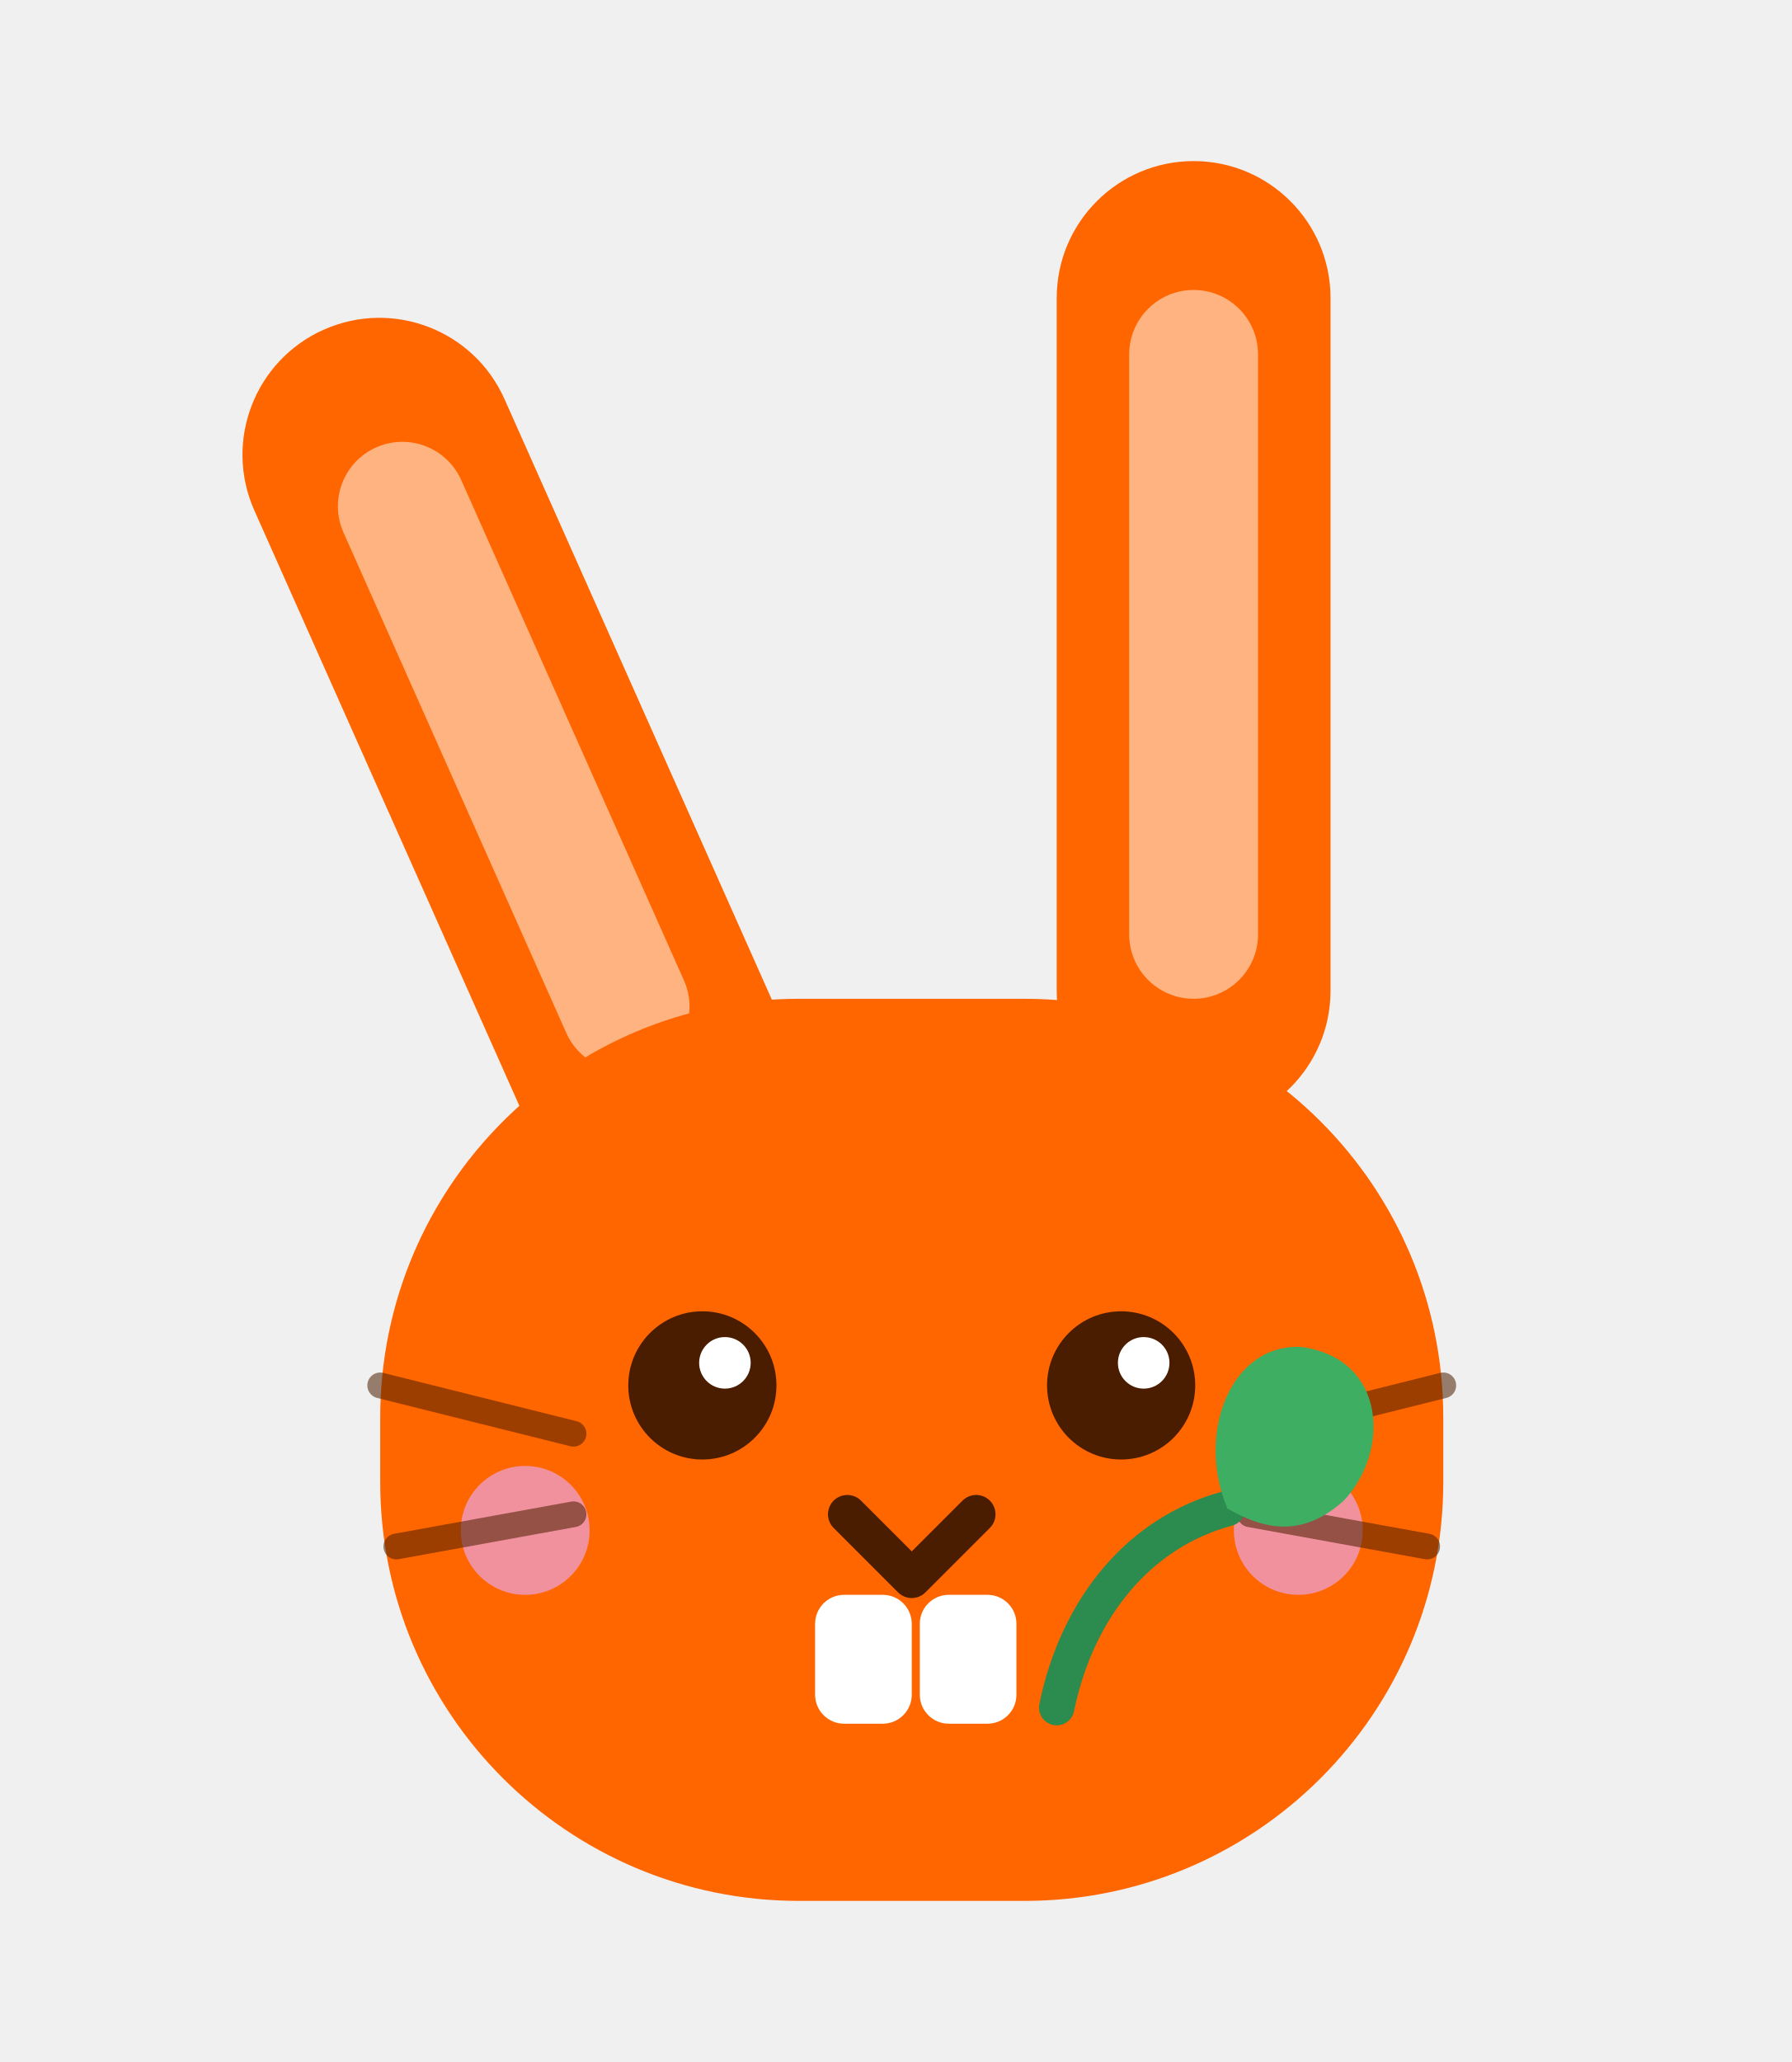
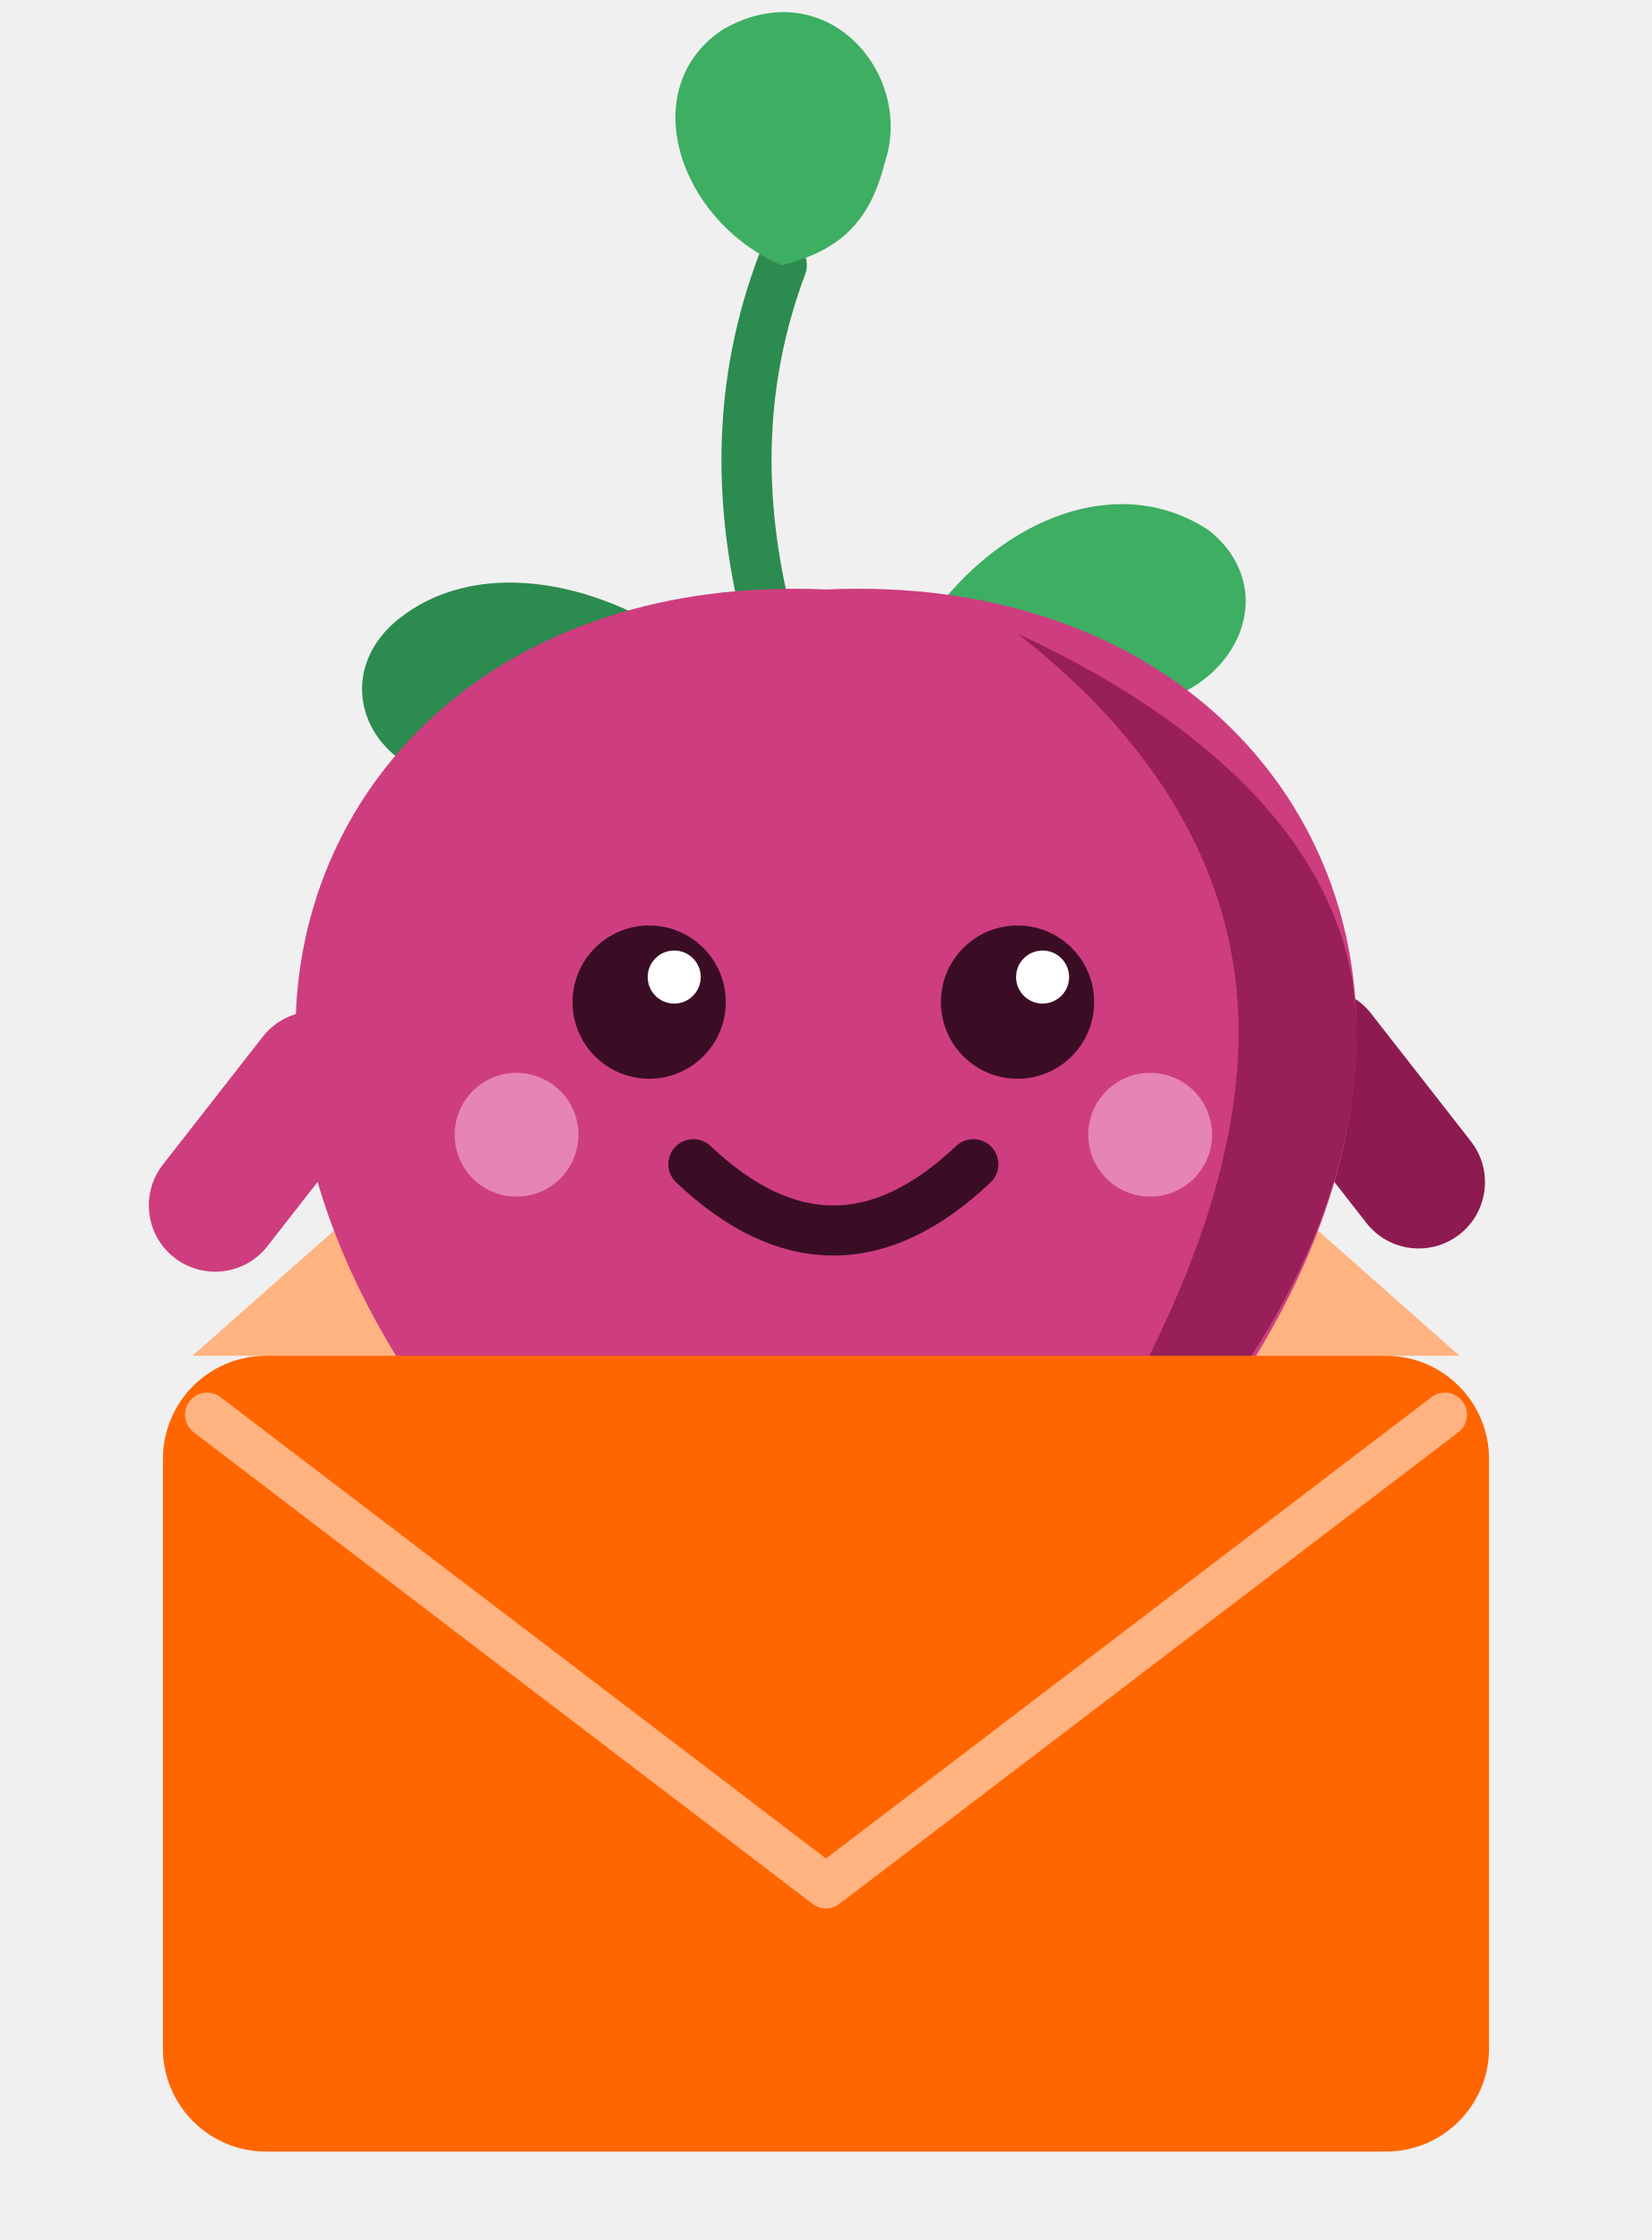
- <svg xmlns="http://www.w3.org/2000/svg" viewBox="28 6 88 128" width="106" height="122" fill="none">
-   <g transform="rotate(-24 58 76)">
-     <rect x="50" y="22" width="17" height="58" rx="8.5" fill="#FF6600" />
-     <rect x="54.5" y="30" width="8" height="42" rx="4" fill="#FFB380" />
+ <svg xmlns="http://www.w3.org/2000/svg" viewBox="14 -12 112 152" width="104" height="141" fill="none">
+   <path d="M27,80 L70,42 L113,80 Z" fill="#FFB380" />
+   <g transform="translate(20,-4)">
+     <path d="M46,34 C44,26 44,18 47,10" stroke="#2C8B4E" stroke-width="3.4" stroke-linecap="round" fill="none" />
+     <path d="M47,10 C40,7 37,-2 43,-6 C50,-10 56,-3 54,3 C53,7 51,9 47,10 Z" fill="#3DAE62" />
+     <path d="M41,36 C34,31 26,30 21,34 C16,38 19,45 26,45 C32,45 38,41 41,36 Z" fill="#2C8B4E" />
+     <path d="M57,34 C62,27 70,24 76,28 C81,32 78,39 71,40 C65,40 60,37 57,34 Z" fill="#3DAE62" />
+     <g transform="rotate(-52 14 66)">
+       <rect x="0" y="62" width="20" height="9" rx="4.5" fill="#CE3D80" />
+     </g>
+     <g transform="rotate(52 86 66)">
+       <rect x="78" y="62" width="20" height="9" rx="4.5" fill="#8E1A52" />
+     </g>
+     <path d="M50,32 C28,31 14,45 14,62 C14,81 30,98 44,108 C47,111 48,114 50,116 C52,114 53,111 56,108 C70,98 86,81 86,62 C86,45 72,31 50,32 Z" fill="#CE3D80" />
+     <path d="M63,35 C76,41 86,50 86,62 C86,79 73,94 58,106 C69,91 78,76 78,62 C78,51 72,42 63,35 Z" fill="#8E1A52" opacity="0.85" />
+     <circle cx="38" cy="60" r="5.2" fill="#3A0D24" />
+     <circle cx="39.7" cy="58.3" r="1.8" fill="#FFFFFF" />
+     <circle cx="63" cy="60" r="5.2" fill="#3A0D24" />
+     <circle cx="64.7" cy="58.3" r="1.8" fill="#FFFFFF" />
+     <path d="M41,71 Q50.5,80 60,71" stroke="#3A0D24" stroke-width="3.4" stroke-linecap="round" fill="none" />
+     <circle cx="29" cy="69" r="4.2" fill="#EE9CC4" opacity="0.75" />
+     <circle cx="72" cy="69" r="4.2" fill="#EE9CC4" opacity="0.75" />
  </g>
-   <rect x="82" y="16" width="17" height="60" rx="8.5" fill="#FF6600" />
-   <rect x="86.5" y="24" width="8" height="44" rx="4" fill="#FFB380" />
-   <rect x="40" y="68" width="66" height="56" rx="26" fill="#FF6600" />
-   <circle cx="60" cy="92" r="4.6" fill="#4A1D00" />
-   <circle cx="61.4" cy="90.6" r="1.6" fill="#FFFFFF" />
-   <circle cx="86" cy="92" r="4.6" fill="#4A1D00" />
-   <circle cx="87.4" cy="90.6" r="1.6" fill="#FFFFFF" />
-   <path d="M69,100 L73,104 L77,100" stroke="#4A1D00" stroke-width="2.4" fill="none" stroke-linejoin="round" stroke-linecap="round" />
-   <rect x="67" y="105" width="6" height="8" rx="1.8" fill="#FFFFFF" />
-   <rect x="73.5" y="105" width="6" height="8" rx="1.8" fill="#FFFFFF" />
-   <circle cx="49" cy="101" r="4" fill="#EE9CC4" opacity="0.8" />
-   <circle cx="97" cy="101" r="4" fill="#EE9CC4" opacity="0.8" />
-   <g stroke="#4A1D00" stroke-width="1.6" opacity="0.55" stroke-linecap="round">
-     <path d="M52,95 L40,92" />
-     <path d="M52,100 L41,102" />
-     <path d="M94,95 L106,92" />
-     <path d="M94,100 L105,102" />
-   </g>
-   <g transform="translate(82,112) rotate(30)">
-     <path d="M0,0 C-2,-6 -1,-12 3,-16" stroke="#2C8B4E" stroke-width="2.2" fill="none" stroke-linecap="round" />
-     <path d="M3,-16 C-1,-19 -2,-25 2,-27 C7,-29 10,-24 9,-20 C8,-17 6,-16 3,-16 Z" fill="#3DAE62" />
-   </g>
+   <rect x="25" y="80" width="90" height="54" rx="7" fill="#FF6600" />
+   <path d="M28,84 L70,116 L112,84" stroke="#FFB380" stroke-width="3" fill="none" stroke-linejoin="round" stroke-linecap="round" />
</svg>
